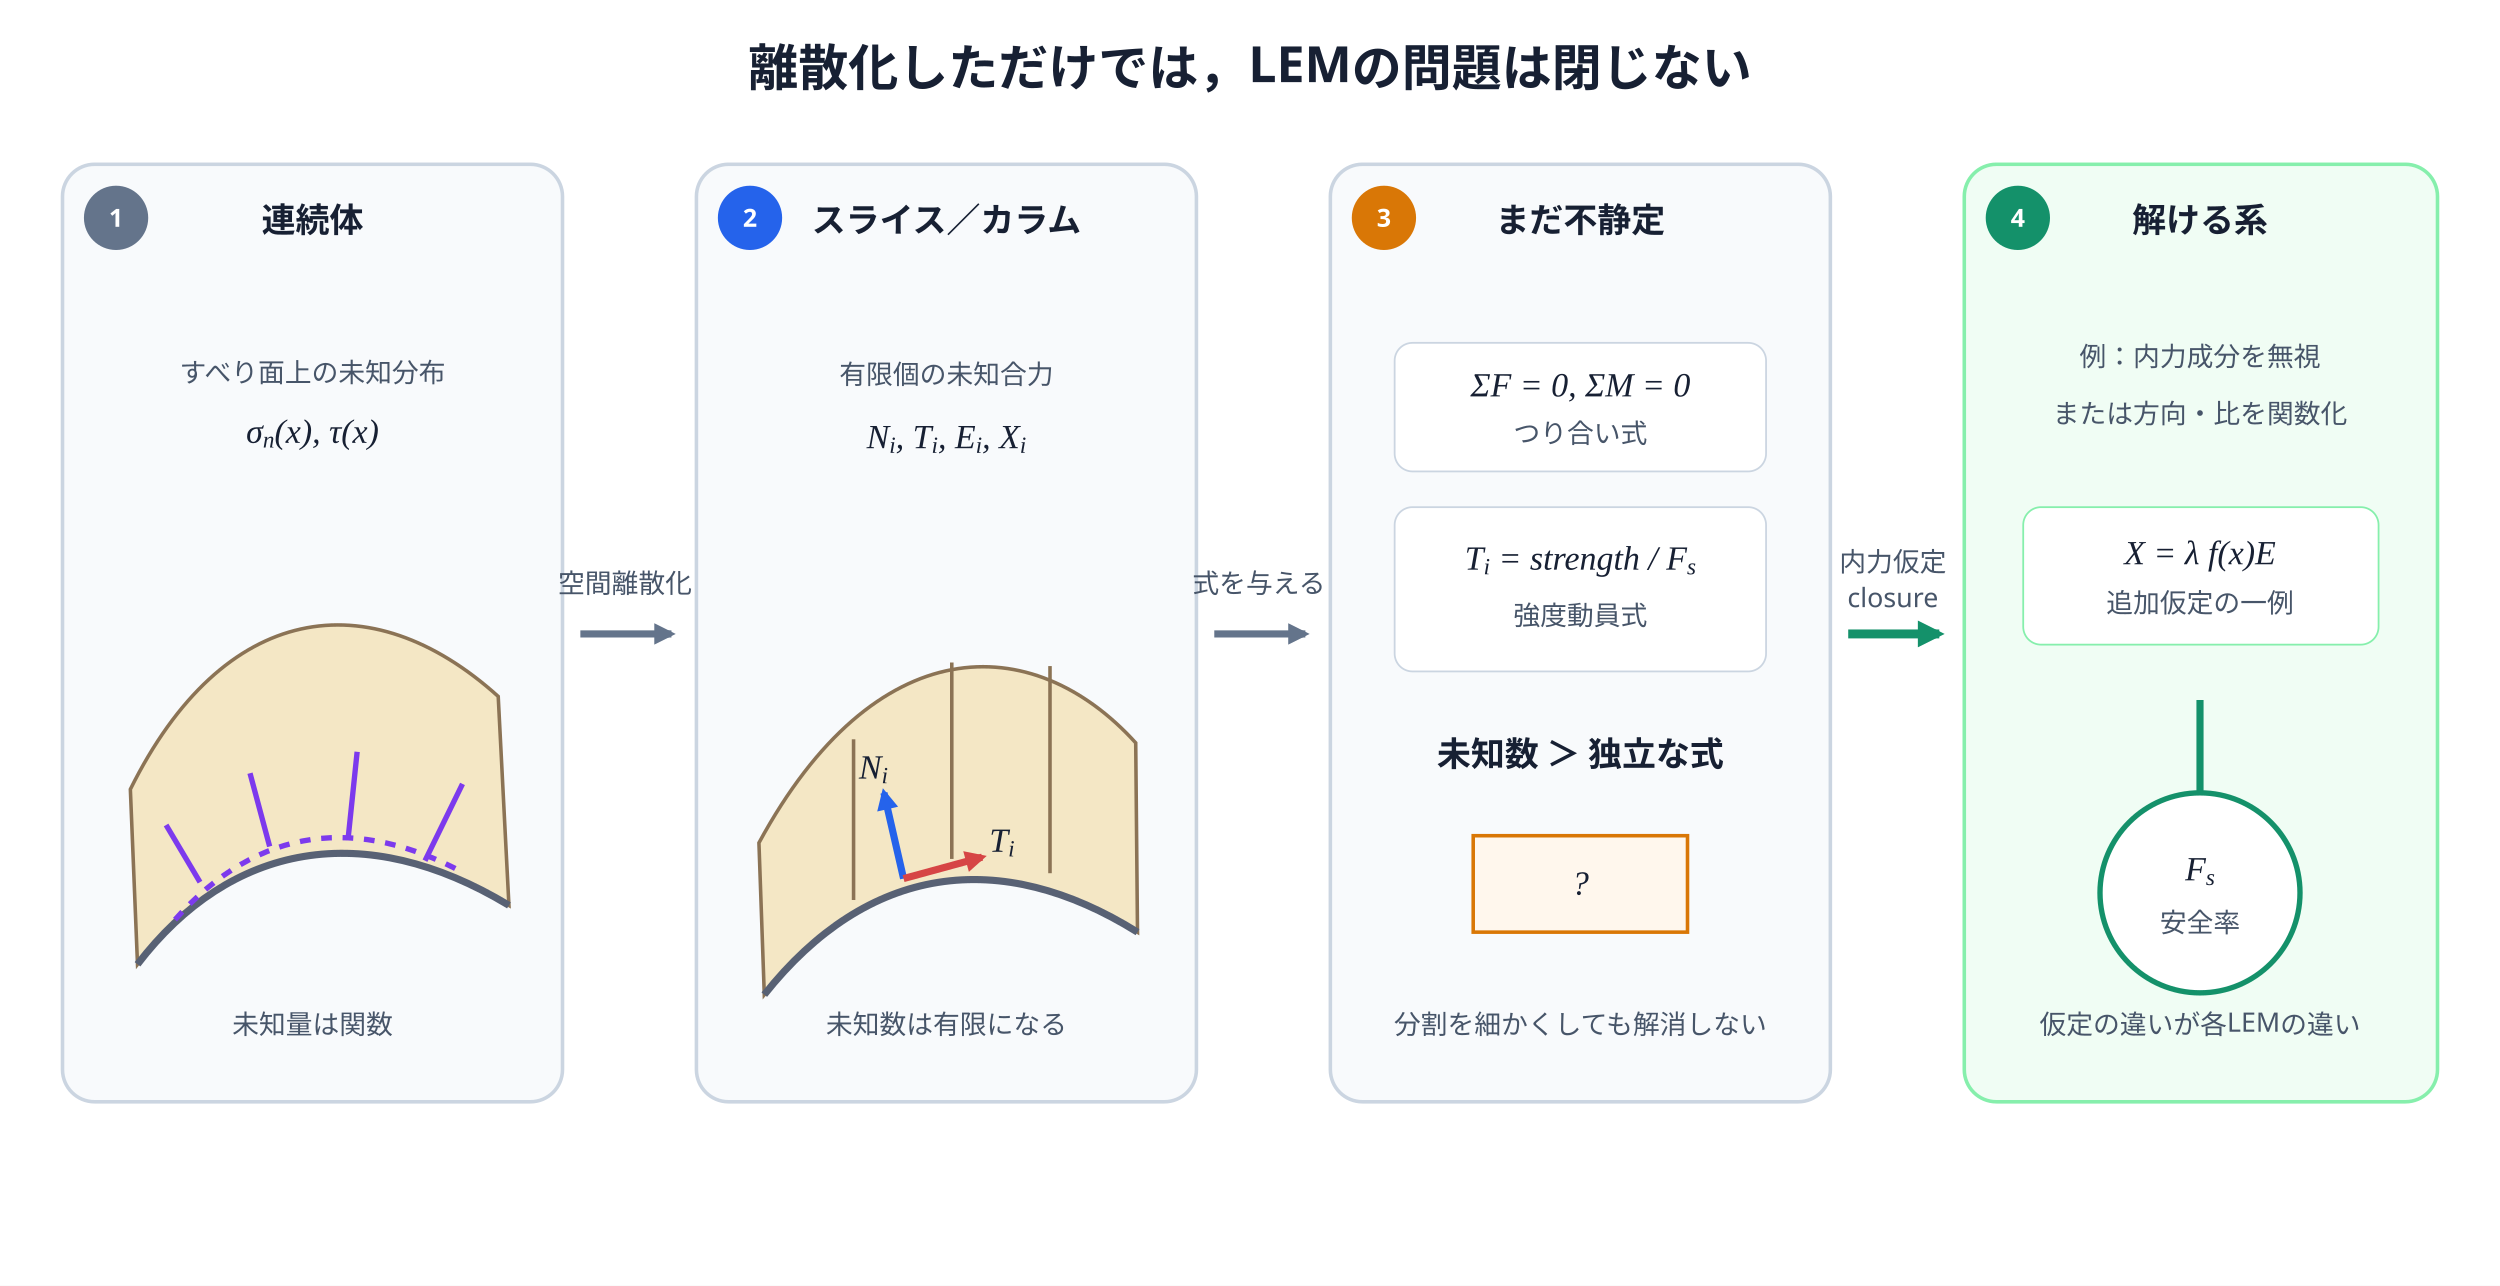
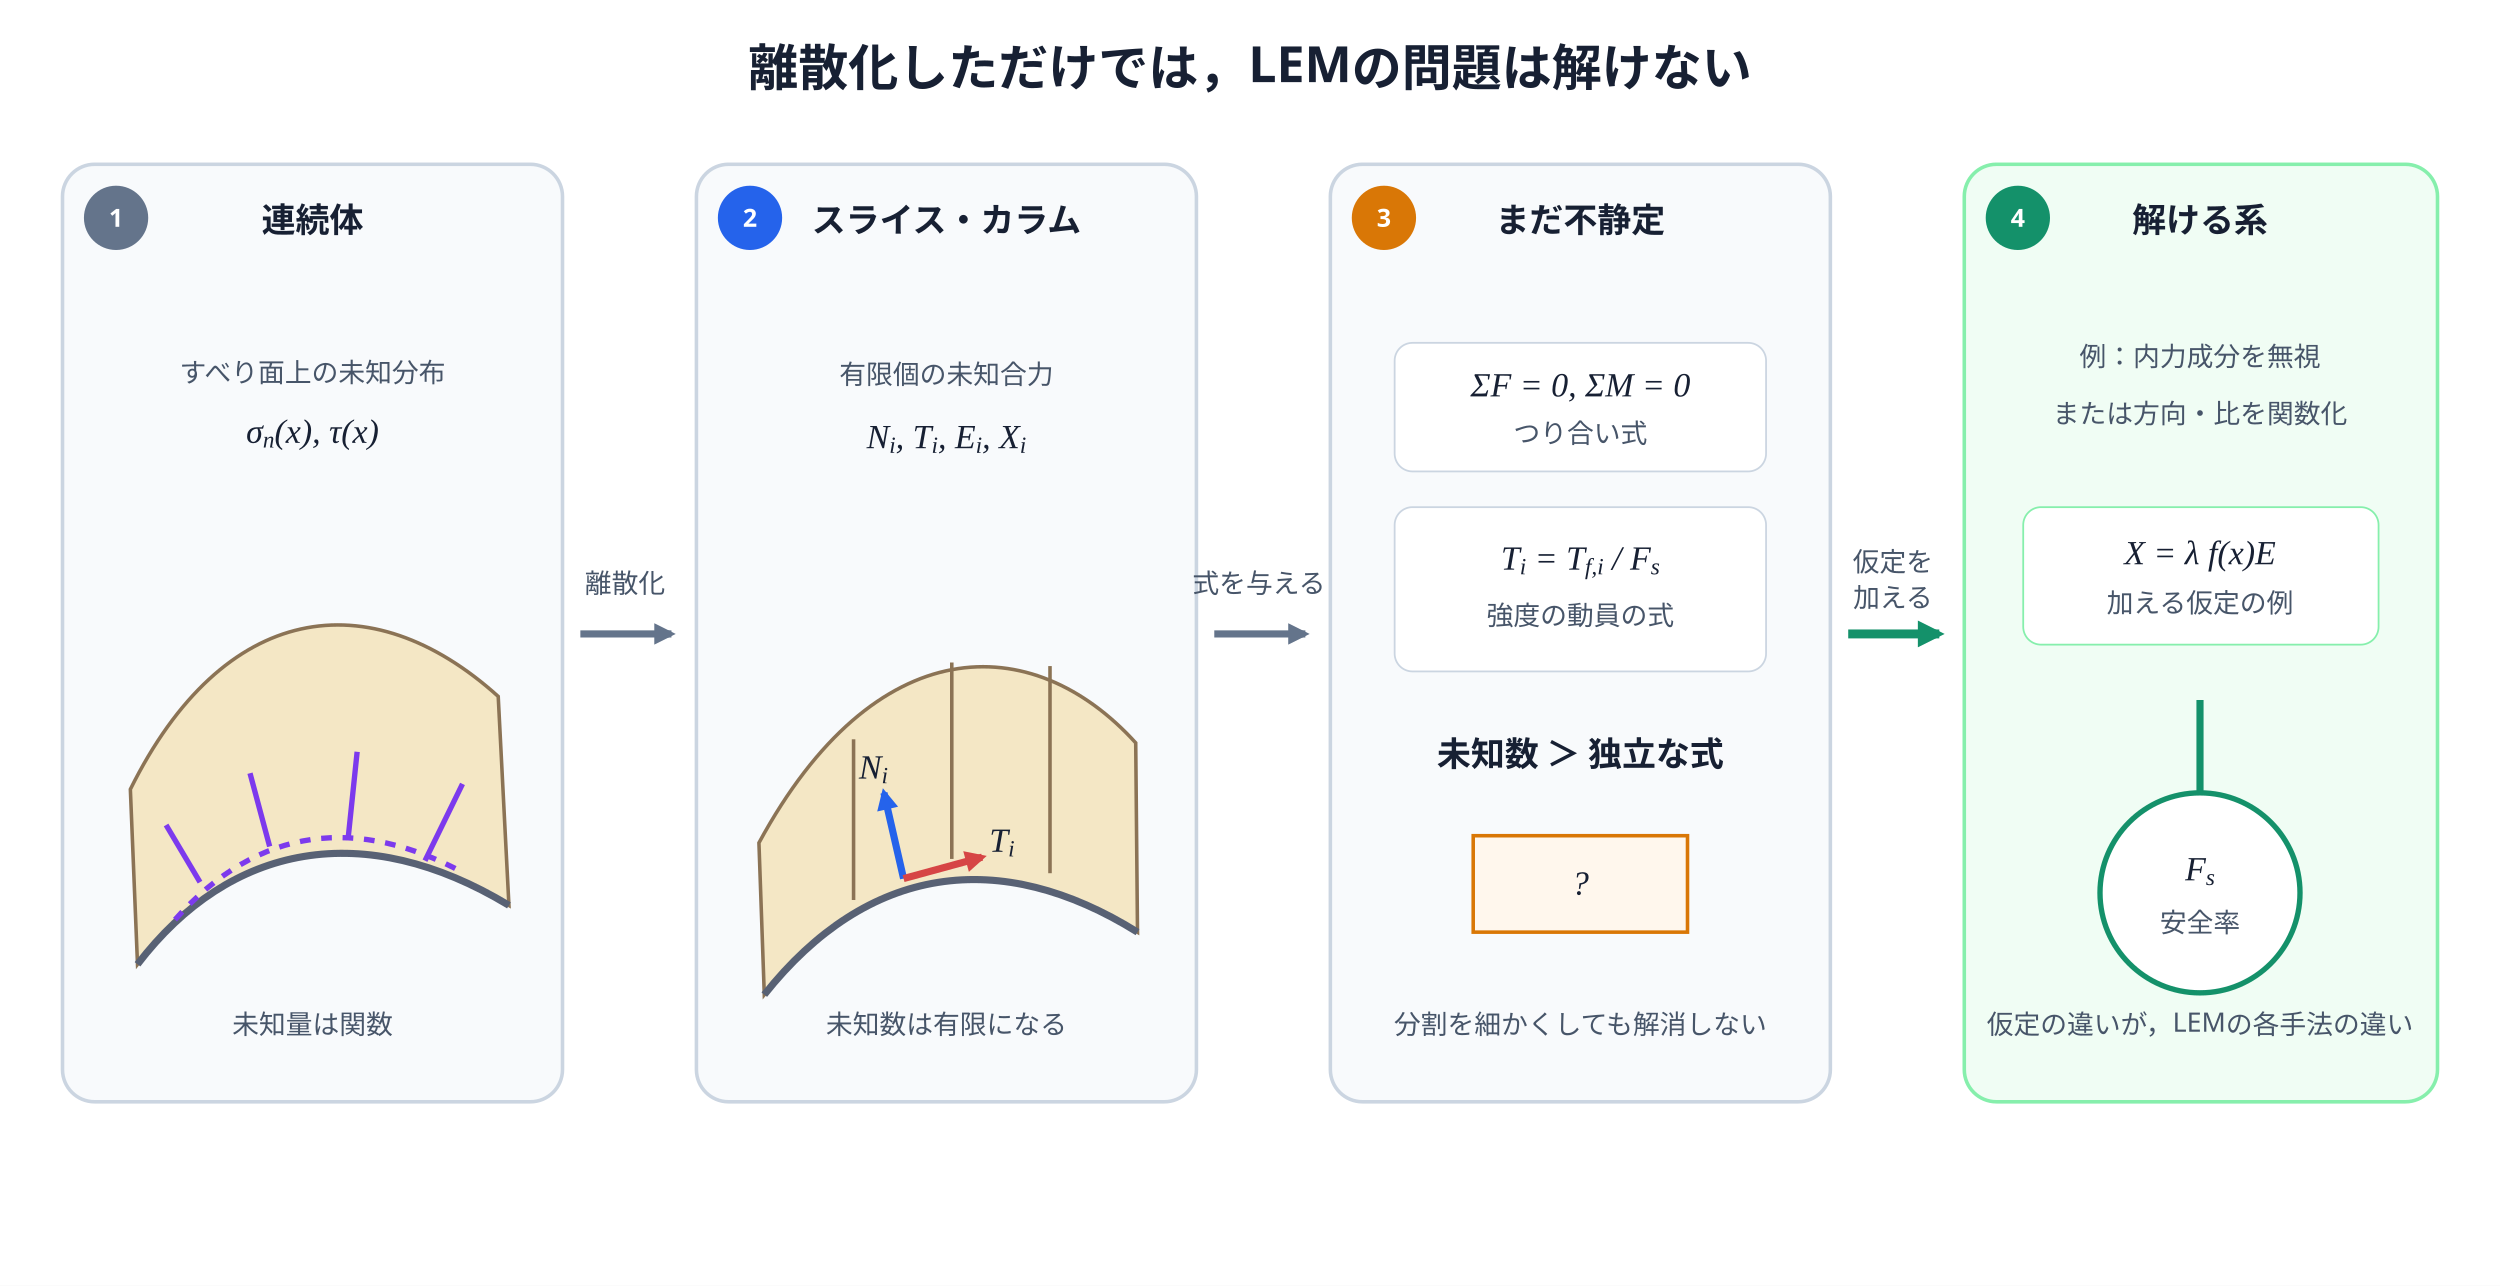
<svg xmlns="http://www.w3.org/2000/svg" width="1400" height="720" viewBox="0 0 1400 720" role="img" aria-labelledby="title desc">
  <defs>
    <marker id="arr" viewBox="0 0 10 10" markerWidth="3" markerHeight="3" refX="8" refY="5" orient="auto">
      <path d="M0 0L10 5L0 10Z" fill="#64748b" />
    </marker>
    <marker id="blue" viewBox="0 0 9 9" markerWidth="3" markerHeight="3" refX="7" refY="4.5" orient="auto">
      <path d="M0 0L9 4.5L0 9Z" fill="#2563eb" />
    </marker>
    <marker id="red" viewBox="0 0 9 9" markerWidth="3" markerHeight="3" refX="7" refY="4.5" orient="auto">
      <path d="M0 0L9 4.5L0 9Z" fill="#d64545" />
    </marker>
    <marker id="green" viewBox="0 0 10 10" markerWidth="3" markerHeight="3" refX="8" refY="5" orient="auto">
      <path d="M0 0L10 5L0 10Z" fill="#14916a" />
    </marker>
    <style>
      .title{font:700 28px "Noto Sans JP","Hiragino Sans","Yu Gothic",sans-serif;fill:#172033}.head{font:700 19px "Noto Sans JP","Hiragino Sans","Yu Gothic",sans-serif;fill:#172033}.small{font:500 15px "Noto Sans JP","Hiragino Sans","Yu Gothic",sans-serif;fill:#475569}.math{font:italic 19px Georgia,"Times New Roman",serif;fill:#172033}.box{fill:#f8fafc;stroke:#cbd5e1;stroke-width:2}.step{font:700 14px "Noto Sans JP","Hiragino Sans","Yu Gothic",sans-serif;fill:#fff}
    </style>
  </defs>
  <rect width="1400" height="720" fill="#fff" />
-   <text x="700" y="48" text-anchor="middle" class="title">離散化しただけでは，LEMの問題は閉じない</text>
+   <text x="700" y="48" text-anchor="middle" class="title">離散化しただけでは，LEMの問題は解けない</text>
  <g transform="translate(35 92)">
    <rect width="280" height="525" rx="18" class="box" />
    <circle cx="30" cy="30" r="18" fill="#64748b" />
    <text x="30" y="35" text-anchor="middle" class="step">1</text>
    <text x="140" y="38" text-anchor="middle" class="head">連続体</text>
    <path d="M38 350 C90 245 172 233 244 298 L250 415 C169 366 94 380 42 448Z" fill="#f4e7c5" stroke="#8b7355" stroke-width="2" />
    <path d="M42 448 C94 380 169 366 250 415" fill="none" stroke="#586174" stroke-width="4" />
    <path d="M63 423 C110 370 166 365 225 397" fill="none" stroke="#7c3aed" stroke-width="3" stroke-dasharray="6 6" />
    <g stroke="#7c3aed" stroke-width="3">
      <line x1="77" y1="402" x2="58" y2="370" />
      <line x1="116" y1="382" x2="105" y2="341" />
      <line x1="160" y1="377" x2="165" y2="329" />
      <line x1="203" y1="390" x2="224" y2="347" />
    </g>
    <text x="140" y="122" text-anchor="middle" class="small">すべり面上の未知分布</text>
    <text x="140" y="156" text-anchor="middle" class="math">σ<tspan baseline-shift="sub" font-size="13">n</tspan>(x), τ(x)</text>
    <text x="140" y="487" text-anchor="middle" class="small">未知量は関数</text>
  </g>
  <line x1="325" y1="355" x2="376" y2="355" stroke="#64748b" stroke-width="4" marker-end="url(#arr)" />
-   <text x="350" y="332" text-anchor="middle" class="small">空間離散化</text>
+   <text x="350" y="332" text-anchor="middle" class="small">離散化</text>
  <g transform="translate(390 92)">
    <rect width="280" height="525" rx="18" class="box" />
    <circle cx="30" cy="30" r="18" fill="#2563eb" />
    <text x="30" y="35" text-anchor="middle" class="step">2</text>
-     <text x="140" y="38" text-anchor="middle" class="head">スライス／カラム</text>
+     <text x="140" y="38" text-anchor="middle" class="head">スライス・カラム</text>
    <path d="M35 380 C100 260 188 260 246 324 L247 430 C170 382 96 392 38 465Z" fill="#f4e7c5" stroke="#8b7355" stroke-width="2" />
    <path d="M38 465 C96 392 170 382 247 430" fill="none" stroke="#586174" stroke-width="4" />
    <line x1="88" y1="322" x2="88" y2="412" stroke="#8b7355" stroke-width="2" />
    <line x1="143" y1="279" x2="143" y2="389" stroke="#8b7355" stroke-width="2" />
    <line x1="198" y1="281" x2="198" y2="397" stroke="#8b7355" stroke-width="2" />
    <line x1="116" y1="400" x2="105" y2="352" stroke="#2563eb" stroke-width="4" marker-end="url(#blue)" />
    <line x1="116" y1="400" x2="160" y2="388" stroke="#d64545" stroke-width="4" marker-end="url(#red)" />
    <text x="91" y="344" class="math" fill="#2563eb">N<tspan baseline-shift="sub" font-size="13">i</tspan>
    </text>
    <text x="164" y="385" class="math" fill="#d64545">T<tspan baseline-shift="sub" font-size="13">i</tspan>
    </text>
    <text x="140" y="123" text-anchor="middle" class="small">有限個の未知合力</text>
    <text x="140" y="159" text-anchor="middle" class="math">N<tspan baseline-shift="sub" font-size="13">i</tspan>, T<tspan baseline-shift="sub" font-size="13">i</tspan>, E<tspan baseline-shift="sub" font-size="13">i</tspan>, X<tspan baseline-shift="sub" font-size="13">i</tspan>
    </text>
    <text x="140" y="487" text-anchor="middle" class="small">未知数は有限になる</text>
  </g>
  <line x1="680" y1="355" x2="731" y2="355" stroke="#64748b" stroke-width="4" marker-end="url(#arr)" />
  <text x="705" y="332" text-anchor="middle" class="small">式を与える</text>
  <g transform="translate(745 92)">
    <rect width="280" height="525" rx="18" class="box" />
    <circle cx="30" cy="30" r="18" fill="#d97706" />
    <text x="30" y="35" text-anchor="middle" class="step">3</text>
    <text x="140" y="38" text-anchor="middle" class="head">まだ不静定</text>
    <rect x="36" y="100" width="208" height="72" rx="10" fill="#fff" stroke="#cbd5e1" />
    <text x="140" y="130" text-anchor="middle" class="math">ΣF = 0, ΣM = 0</text>
    <text x="140" y="156" text-anchor="middle" class="small">つり合い式</text>
    <rect x="36" y="192" width="208" height="92" rx="10" fill="#fff" stroke="#cbd5e1" />
-     <text x="140" y="227" text-anchor="middle" class="math">T<tspan baseline-shift="sub" font-size="13">i</tspan> = strength / F<tspan baseline-shift="sub" font-size="13">s</tspan>
+     <text x="140" y="227" text-anchor="middle" class="math">T<tspan baseline-shift="sub" font-size="13">i</tspan> = T<tspan baseline-shift="sub" font-size="13">f,i</tspan> / F<tspan baseline-shift="sub" font-size="13">s</tspan>
    </text>
-     <text x="140" y="258" text-anchor="middle" class="small">強度動員式</text>
+     <text x="140" y="258" text-anchor="middle" class="small">強度の動員の式</text>
    <text x="140" y="337" text-anchor="middle" class="head" fill="#d97706">未知数 ＞ 独立な式</text>
    <path d="M80 376 H200 V430 H80Z" fill="#fff7ed" stroke="#d97706" stroke-width="2" />
    <text x="140" y="409" text-anchor="middle" class="math">?</text>
    <text x="140" y="487" text-anchor="middle" class="small">分割を細かくしても解消しない</text>
  </g>
  <line x1="1035" y1="355" x2="1086" y2="355" stroke="#14916a" stroke-width="5" marker-end="url(#green)" />
-   <text x="1060" y="320" text-anchor="middle" class="small" fill="#14916a">内力仮定</text>
-   <text x="1060" y="340" text-anchor="middle" class="small" fill="#14916a">closure</text>
+   <text x="1060" y="320" text-anchor="middle" class="small" fill="#14916a">仮定を</text>
+   <text x="1060" y="340" text-anchor="middle" class="small" fill="#14916a">加える</text>
  <g transform="translate(1100 92)">
    <rect width="265" height="525" rx="18" fill="#f0fdf4" stroke="#86efac" stroke-width="2" />
    <circle cx="30" cy="30" r="18" fill="#14916a" />
    <text x="30" y="35" text-anchor="middle" class="step">4</text>
    <text x="132" y="38" text-anchor="middle" class="head">解ける系</text>
    <text x="132" y="113" text-anchor="middle" class="small">例：内力成分を無視</text>
    <text x="132" y="145" text-anchor="middle" class="small">または方向・比を関数化</text>
    <rect x="33" y="192" width="199" height="77" rx="10" fill="#fff" stroke="#86efac" />
    <text x="132" y="224" text-anchor="middle" class="math">X = λ f(x)E</text>
-     <text x="132" y="251" text-anchor="middle" class="small">追加仮定の一例</text>
+     <text x="132" y="251" text-anchor="middle" class="small">加える仮定の例</text>
    <path d="M132 300 V365" stroke="#14916a" stroke-width="4" marker-end="url(#green)" />
    <circle cx="132" cy="408" r="56" fill="#fff" stroke="#14916a" stroke-width="3" />
    <text x="132" y="401" text-anchor="middle" class="math">F<tspan baseline-shift="sub" font-size="13">s</tspan>
    </text>
    <text x="132" y="430" text-anchor="middle" class="small">安全率</text>
-     <text x="132" y="487" text-anchor="middle" class="small">仮定の違いが各LEMの違い</text>
+     <text x="132" y="487" text-anchor="middle" class="small">仮定の違いが，LEMの各手法の違い</text>
  </g>
</svg>
